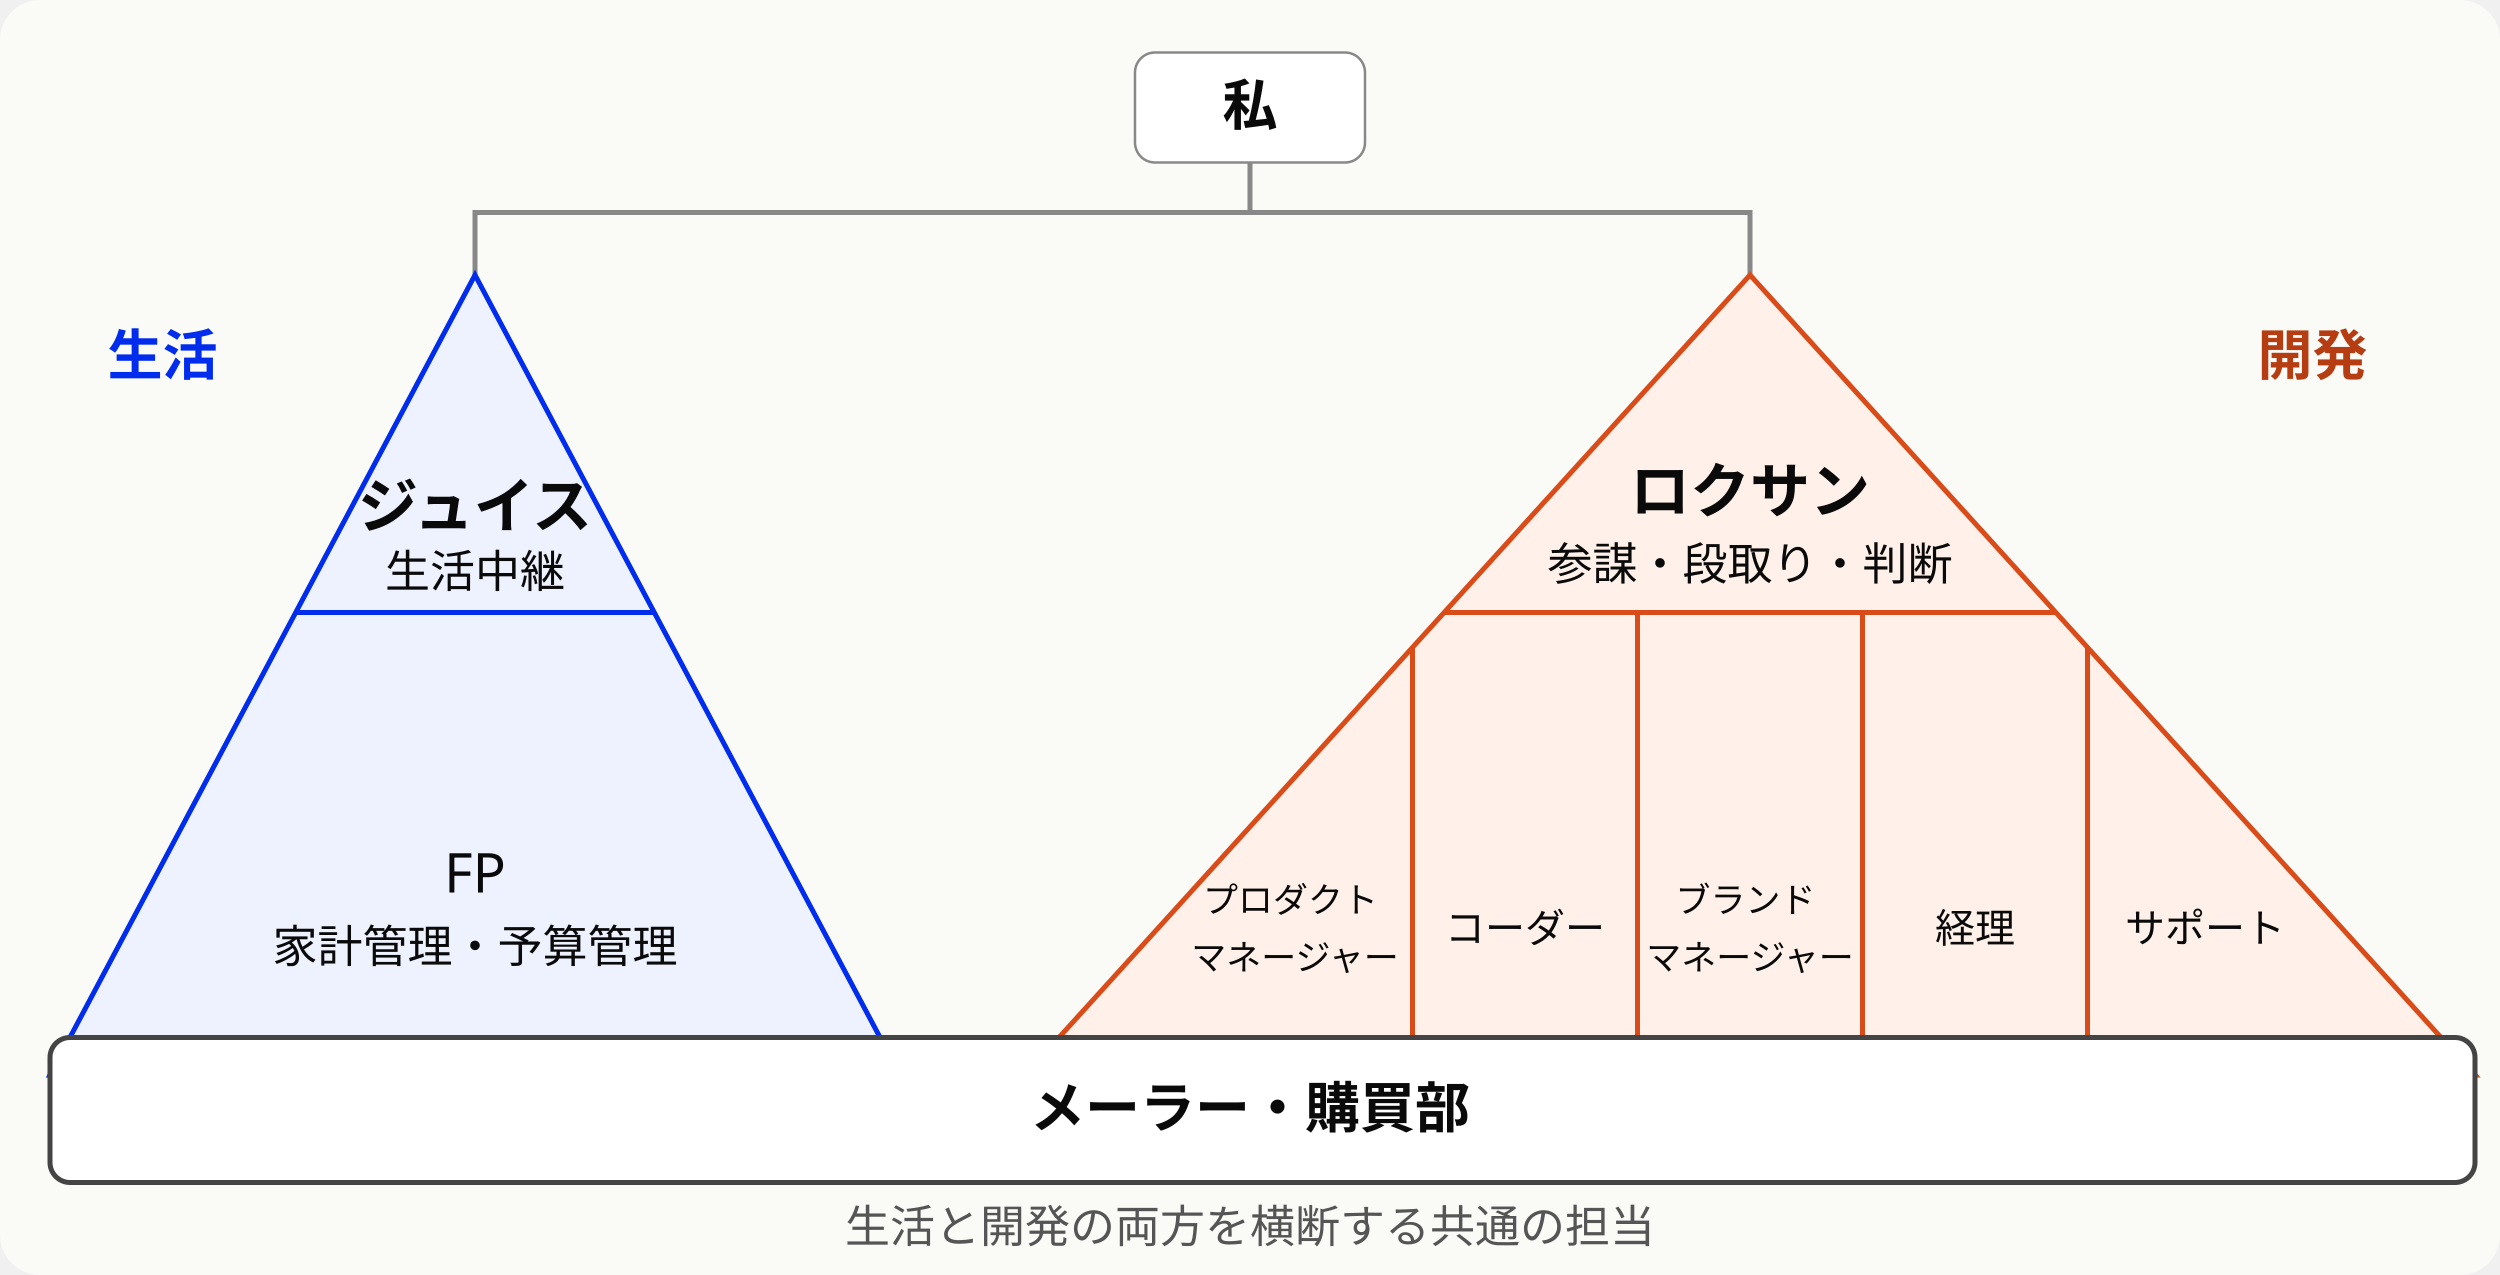
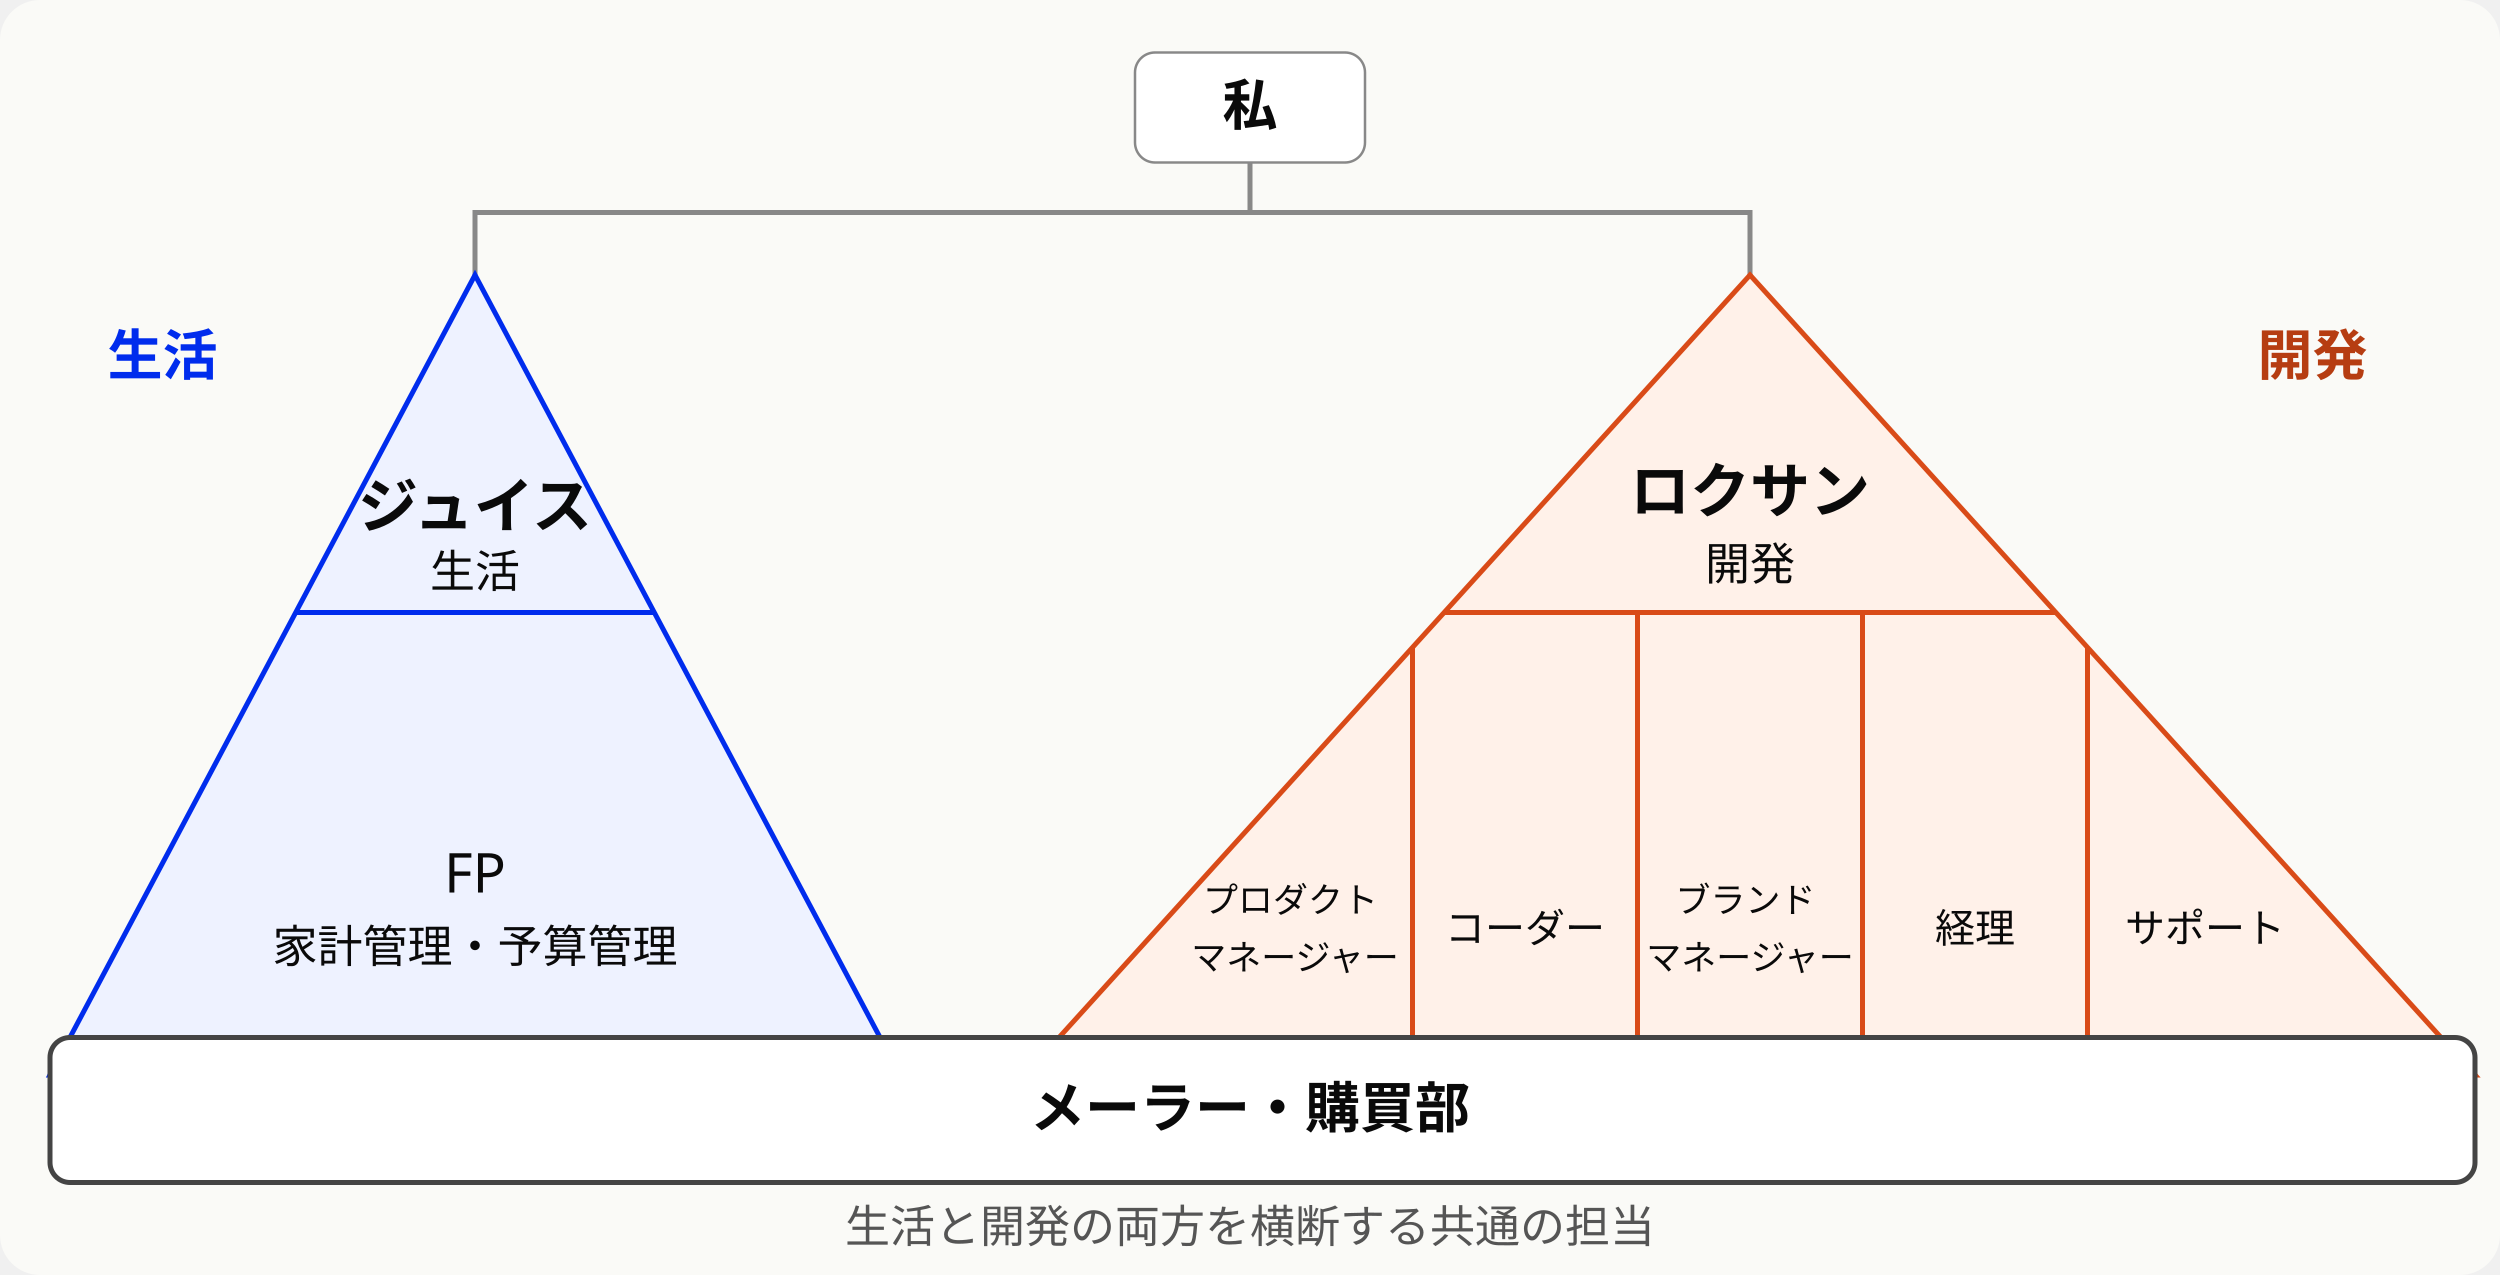
<svg xmlns="http://www.w3.org/2000/svg" width="1000" height="510" viewBox="0 0 1000 510" role="img" aria-labelledby="title desc">
  <defs>
    <clipPath id="development-pyramid">
      <path d="M700 110L410 430H990Z" />
    </clipPath>
  </defs>
  <rect width="1000" height="510" rx="16" fill="#fafaf7" />
  <g font-family="sans-serif" text-anchor="middle" fill="#0a0a0a">
    <path d="M500 65V85H190V110M500 85H700V110" fill="none" stroke="#888" stroke-width="2" />
    <rect x="454" y="21" width="92" height="44" rx="8" fill="#fff" stroke="#888" />
    <text x="500" y="50" font-size="22" font-weight="700">私</text>
    <path d="M190 110L20 430H360Z" fill="#eef2ff" stroke="#002ced" stroke-width="2" />
    <path d="M700 110L410 430H990Z" fill="#fff1e9" stroke="#d94b18" stroke-width="2" />
    <path d="M118.281 245H261.719" stroke="#002ced" stroke-width="2" />
    <g clip-path="url(#development-pyramid)" stroke="#d94b18" stroke-width="2">
      <path d="M410 245H990M565 245V430M655 245V430M745 245V430M835 245V430" fill="none" />
    </g>
    <text x="65" y="150" font-size="22" font-weight="700" fill="#002ced">生活</text>
    <text x="925" y="150" font-size="22" font-weight="700" fill="#b63d12">開発</text>
    <text x="190" y="211" font-size="24" font-weight="700">ジュイス</text>
-     <text x="190" y="235" font-size="18">生活中継</text>
+     <text x="190" y="235" font-size="18">生活</text>
    <text x="700" y="205" font-size="24" font-weight="700">ロクサン</text>
-     <text x="700" y="232" font-size="18">参謀・段取り・判断</text>
+     <text x="700" y="232" font-size="18">開発</text>
    <text x="190" y="357" font-size="22">FP</text>
    <text x="190" y="385" font-size="18">家計管理・予算管理</text>
    <g font-size="16">
      <text x="518" y="365" font-size="14">
        <tspan x="518">プロダクト</tspan>
        <tspan x="518" dy="23">マネージャー</tspan>
      </text>
      <text x="610" y="377">コーダー</text>
      <text x="700" y="365" font-size="14">
        <tspan x="700">ブランド</tspan>
        <tspan x="700" dy="23">マネージャー</tspan>
      </text>
      <text x="790" y="377">経理</text>
      <text x="882" y="377">サポート</text>
    </g>
    <rect x="20" y="415" width="970" height="58" rx="8" fill="#fff" stroke="#444" stroke-width="2" />
    <text x="500" y="451" font-size="22" font-weight="700">メーラー・購買部</text>
    <text x="500" y="497" font-size="18" fill="#555">生活と開発の両方を横断する共通の担当</text>
  </g>
</svg>
